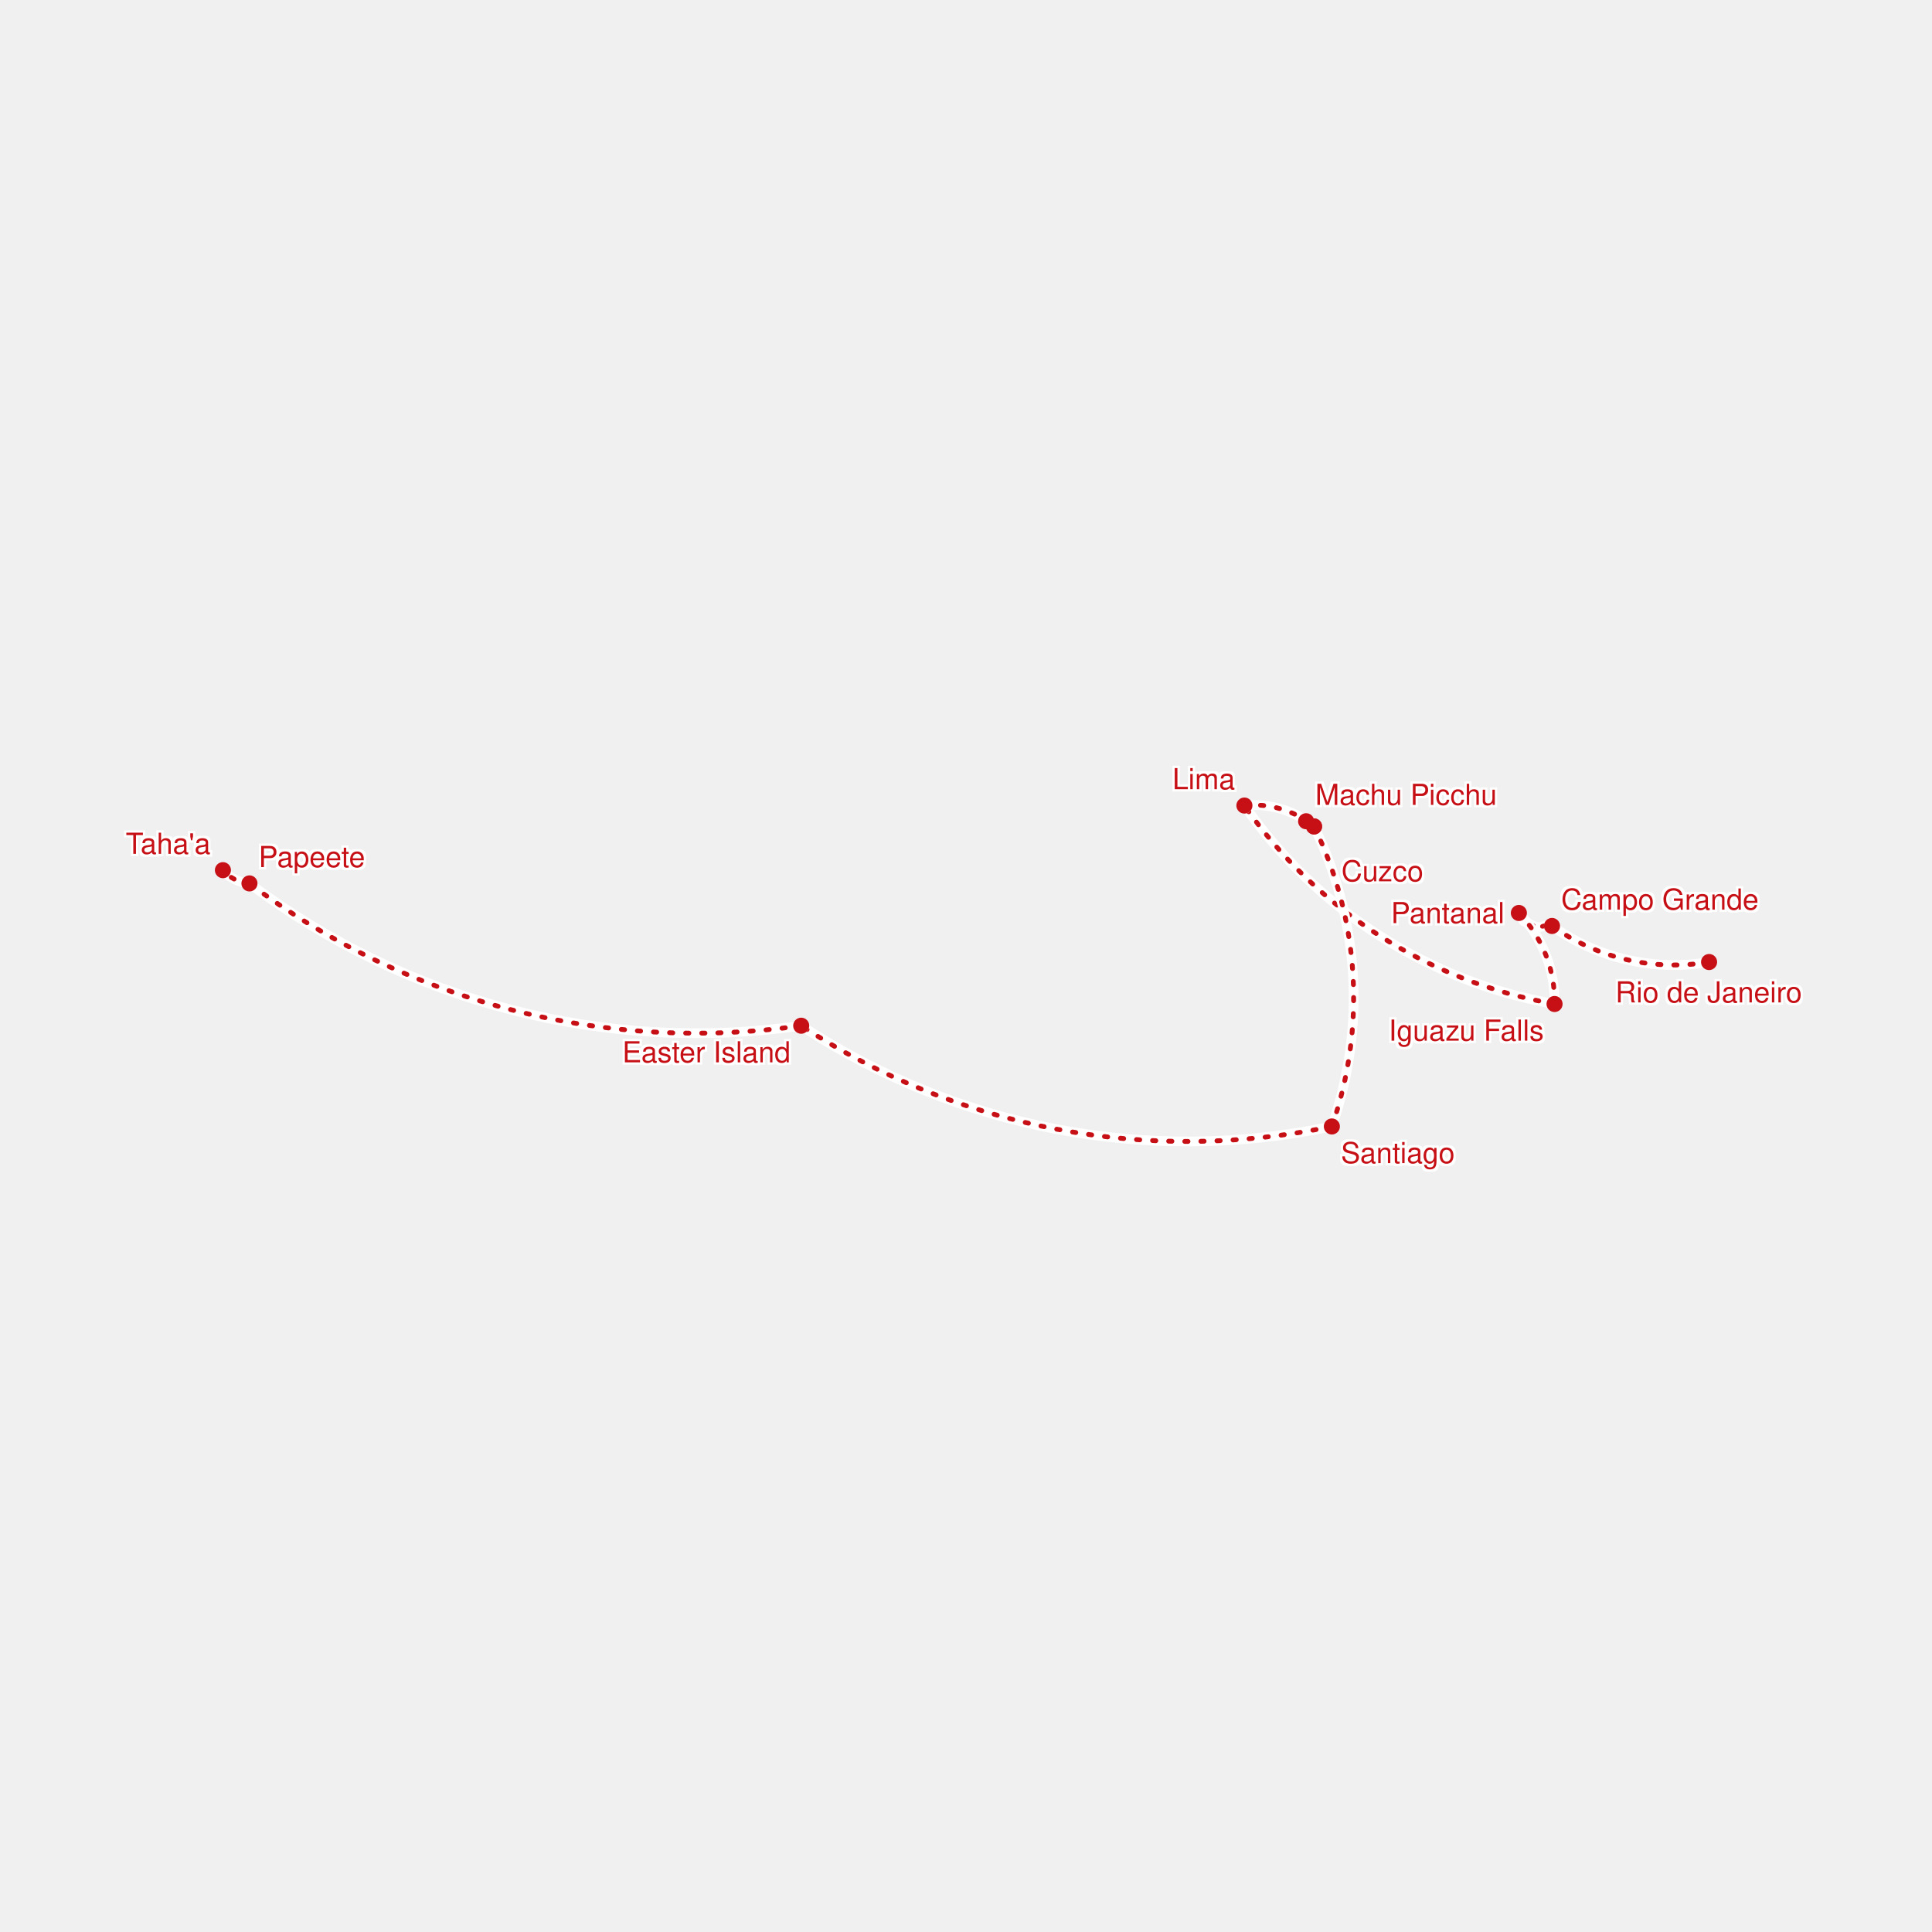
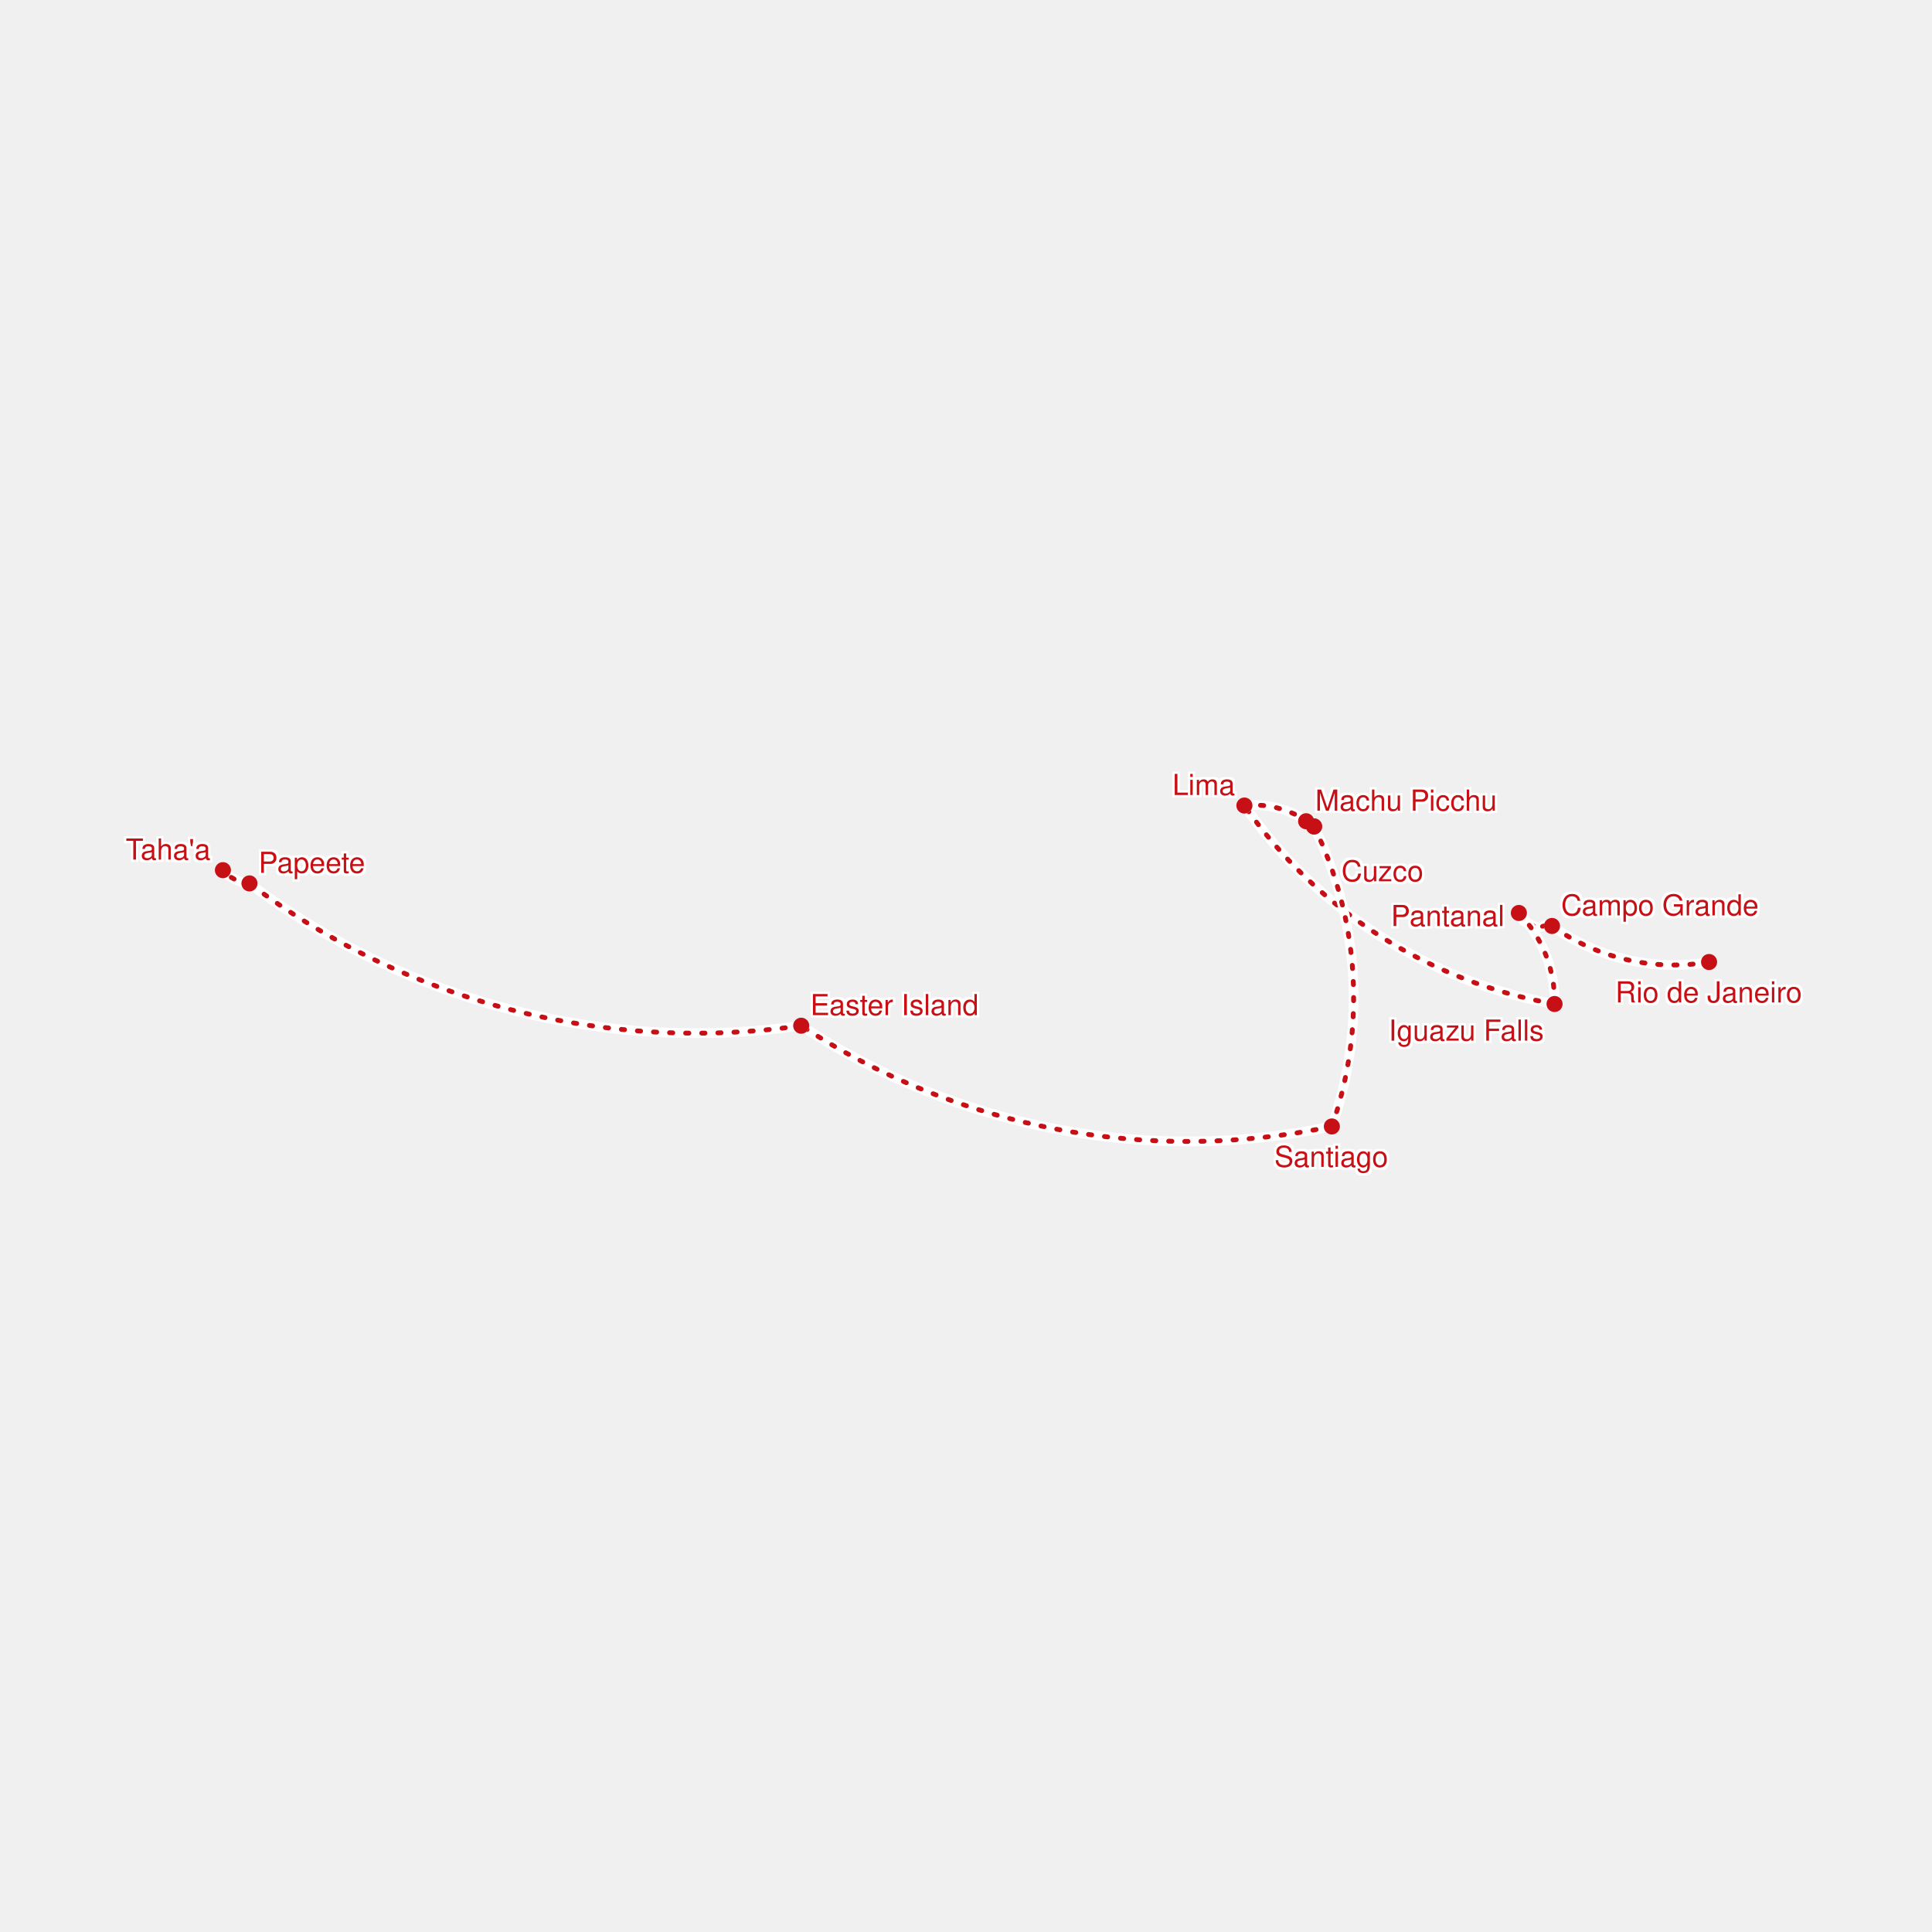
<svg xmlns="http://www.w3.org/2000/svg" version="1.1" viewBox="0 0 1200 1200">
  <style>
    .lineBackground {
      fill: none;
      stroke-width: 6;
      stroke: #FFFFFF;
      stroke-linejoin: round;
      stroke-linecap: round;
    }
  </style>
  <style>
    .line {
      fill: none;
      stroke-width: 3;
      stroke: #C61016;
      stroke-linejoin: round;
      stroke-dasharray: 6 6;
      stroke-linecap: round;
    }
  </style>
  <style>
    .flying {
      stroke-dasharray: 2 8;
    }
  </style>
  <style>
    .ferry {
      stroke-dasharray: 2 12;
    }
  </style>
  <style>
    .stage {
      r: 5;
      fill: #C61016;
    }
  </style>
  <style>
    .home {
      fill: #C61016;
    }
  </style>
  <style>
    .partialAttendance {
      opacity: 0.5;
    }
  </style>
  <style>
    .dayStop {
      r: 3.75;
      fill: none;
      stroke: #C61016;
      stroke-width: 2.5;
    }
  </style>
  <defs>
    <filter id="whiteOutlineEffect" width="200%" height="200%" x="-50%" y="-50%" color-interpolation-filters="sRGB">
      <feMorphology id="SvgjsFeMorphology1012" result="SvgjsFeMorphology1012" in="SourceAlpha" radius="1" operator="dilate" />
      <feColorMatrix id="SvgjsFeColorMatrix1013" result="SvgjsFeColorMatrix1013" in="SvgjsFeMorphology1012" values="-1 0 0 0 1 0 -1 0 0 1 0 0 -1 0 1 0 0 0 1 0" type="matrix" />
      <feMerge id="SvgjsFeMerge1014" result="SvgjsFeMerge1014" in="SourceGraphic">
        <feMergeNode id="SvgjsFeMergeNode1015" result="SvgjsFeMergeNode1015" in="SvgjsFeColorMatrix1013" />
        <feMergeNode id="SvgjsFeMergeNode1016" result="SvgjsFeMergeNode1016" in="SourceGraphic" />
      </feMerge>
    </filter>
    <mask id="SvgjsMask1017">
      <rect width="1200" height="1200" x="0" y="0" fill="white" />
      <circle r="5" cx="1061.538" cy="597.53" fill="black" />
      <circle r="5" cx="963.981" cy="575.134" fill="black" />
      <circle r="5" cx="943.397" cy="567.065" fill="black" />
      <circle r="5" cx="965.559" cy="623.603" fill="black" />
      <circle r="5" cx="772.929" cy="500.337" fill="black" />
      <circle r="5" cx="816.179" cy="513.315" fill="black" />
      <circle r="5" cx="811.255" cy="510.086" fill="black" />
      <circle r="5" cx="816.179" cy="513.315" fill="black" />
      <circle r="5" cx="827.241" cy="699.663" fill="black" />
      <circle r="5" cx="497.643" cy="637.089" fill="black" />
      <circle r="5" cx="154.943" cy="548.704" fill="black" />
      <circle r="5" cx="138.462" cy="540.477" fill="black" />
    </mask>
  </defs>
  <style>
    .label {
      font-family: Helvetica;
      font-size: 18px;
      fill: #C61016;
      filter: url(#whiteOutlineEffect);
    }
  </style>
  <style>
    .labelRect {
      display: none;
    }
  </style>
  <style>
    .elevationMarker {
      fill: #C61016;
    }
  </style>
  <path d="M1061.538 597.53A130.123 130.123 0 0 1 963.981 575.134 " class="lineBackground" />
  <path d="M1061.538 597.53A130.123 130.123 0 0 1 963.981 575.134 " class="line flying" mask="url(#SvgjsMask1017)" />
  <path d="M963.982 575.134L960.396 574.771L956.285 575.926L953.203 575.47L946.258 572.111L943.397 567.065 " class="lineBackground" />
  <path d="M963.982 575.134L960.396 574.771L956.285 575.926L953.203 575.47L946.258 572.111L943.397 567.065 " class="line driving" mask="url(#SvgjsMask1017)" />
  <path d="M943.397 567.065A78.944 78.944 0 0 1 965.559 623.603 " class="lineBackground" />
  <path d="M943.397 567.065A78.944 78.944 0 0 1 965.559 623.603 " class="line flying" mask="url(#SvgjsMask1017)" />
  <path d="M965.559 623.603A297.302 297.302 0 0 1 772.929 500.337 " class="lineBackground" />
  <path d="M965.559 623.603A297.302 297.302 0 0 1 772.929 500.337 " class="line flying" mask="url(#SvgjsMask1017)" />
  <path d="M772.929 500.337A58.702 58.702 0 0 1 816.179 513.315 " class="lineBackground" />
  <path d="M772.929 500.337A58.702 58.702 0 0 1 816.179 513.315 " class="line flying" mask="url(#SvgjsMask1017)" />
  <path d="M816.179 513.315L814.201 512.62L813.961 511.15L811.255 510.085 " class="lineBackground" />
  <path d="M816.179 513.315L814.201 512.62L813.961 511.15L811.255 510.085 " class="line transit" mask="url(#SvgjsMask1017)" />
  <path d="M811.255 510.085L813.146 510.624L814.566 512.68L816.179 513.315 " class="lineBackground" />
  <path d="M811.255 510.085L813.146 510.624L814.566 512.68L816.179 513.315 " class="line transit" mask="url(#SvgjsMask1017)" />
  <path d="M816.179 513.315A242.679 242.679 0 0 1 827.241 699.663 " class="lineBackground" />
  <path d="M816.179 513.315A242.679 242.679 0 0 1 827.241 699.663 " class="line flying" mask="url(#SvgjsMask1017)" />
  <path d="M827.241 699.663A436.131 436.131 0 0 1 497.643 637.089 " class="lineBackground" />
  <path d="M827.241 699.663A436.131 436.131 0 0 1 497.643 637.089 " class="line flying" mask="url(#SvgjsMask1017)" />
  <path d="M497.643 637.089A460.088 460.088 0 0 1 154.943 548.704 " class="lineBackground" />
  <path d="M497.643 637.089A460.088 460.088 0 0 1 154.943 548.704 " class="line flying" mask="url(#SvgjsMask1017)" />
  <path d="M154.943 548.704A23.946 23.946 0 0 1 138.462 540.477 " class="lineBackground" />
  <path d="M154.943 548.704A23.946 23.946 0 0 1 138.462 540.477 " class="line flying" mask="url(#SvgjsMask1017)" />
  <circle r="5" cx="1061.538" cy="597.53" class="stage" />
  <circle r="5" cx="963.981" cy="575.134" class="stage" />
  <circle r="5" cx="943.397" cy="567.065" class="stage" />
  <circle r="5" cx="965.559" cy="623.603" class="stage" />
  <circle r="5" cx="772.929" cy="500.337" class="stage" />
  <circle r="5" cx="816.179" cy="513.315" class="stage" />
  <circle r="5" cx="811.255" cy="510.086" class="stage" />
  <circle r="5" cx="816.179" cy="513.315" class="stage" />
  <circle r="5" cx="827.241" cy="699.663" class="stage" />
  <circle r="5" cx="497.643" cy="637.089" class="stage" />
  <circle r="5" cx="154.943" cy="548.704" class="stage" />
  <circle r="5" cx="138.462" cy="540.477" class="stage" />
-   <rect width="113.4" height="21.6" x="816.912" y="482.829" opacity="0.2" fill="green" class="labelRect" />
-   <text x="816.912" y="499.93" class="label">
+   <rect width="71.46" height="18" x="863.937" y="559.865" opacity="0.2" fill="green" class="labelRect" />
+   <text x="863.937" y="575.167" class="label">
+     <tspan dy="0" x="863.937">Pantanal</tspan>
+   </text>
+   <rect width="105.48" height="18" x="503.3" y="615.232" opacity="0.2" fill="green" class="labelRect" />
+   <text x="503.3" y="630.534" class="label">
+     <tspan dy="0" x="503.3">Easter Island</tspan>
+   </text>
+   <rect width="116.46" height="18" x="1003.308" y="607.33" opacity="0.2" fill="green" class="labelRect" />
+   <text x="1003.308" y="622.631" class="label">
+     <tspan dy="0" x="1003.308">Rio de Janeiro</tspan>
+   </text>
+   <rect width="39.06" height="18" x="728.212" y="478.48" opacity="0.2" fill="green" class="labelRect" />
+   <text x="728.212" y="493.781" class="label">
+     <tspan dy="0" x="728.212">Lima</tspan>
+   </text>
+   <rect width="97.38" height="18" x="862.522" y="631.06" opacity="0.2" fill="green" class="labelRect" />
+   <text x="862.522" y="646.362" class="label">
+     <tspan dy="0" x="862.522">Iguazu Falls</tspan>
+   </text>
+   <rect width="113.4" height="18" x="816.912" y="488.229" opacity="0.2" fill="green" class="labelRect" />
+   <text x="816.912" y="503.53" class="label">
    <tspan dy="0" x="816.912">Machu Picchu</tspan>
  </text>
-   <rect width="51.12" height="21.6" x="833.149" y="530.286" opacity="0.2" fill="green" class="labelRect" />
+   <rect width="67.5" height="18" x="160.6" y="526.847" opacity="0.2" fill="green" class="labelRect" />
+   <text x="160.6" y="542.149" class="label">
+     <tspan dy="0" x="160.6">Papeete</tspan>
+   </text>
+   <rect width="123.48" height="18" x="969.638" y="553.277" opacity="0.2" fill="green" class="labelRect" />
+   <text x="969.638" y="568.579" class="label">
+     <tspan dy="0" x="969.638">Campo Grande</tspan>
+   </text>
+   <rect width="71.46" height="18" x="791.511" y="709.463" opacity="0.2" fill="green" class="labelRect" />
+   <text x="791.511" y="724.765" class="label">
+     <tspan dy="0" x="791.511">Santiago</tspan>
+   </text>
+   <rect width="54.72" height="18" x="78.085" y="518.62" opacity="0.2" fill="green" class="labelRect" />
+   <text x="78.085" y="533.921" class="label">
+     <tspan dy="0" x="78.085">Taha'a</tspan>
+   </text>
+   <rect width="51.12" height="18" x="833.149" y="532.086" opacity="0.2" fill="green" class="labelRect" />
  <text x="833.149" y="547.387" class="label">
    <tspan dy="0" x="833.149">Cuzco</tspan>
  </text>
-   <rect width="71.46" height="21.6" x="863.937" y="556.265" opacity="0.2" fill="green" class="labelRect" />
-   <text x="863.937" y="573.367" class="label">
-     <tspan dy="0" x="863.937">Pantanal</tspan>
-   </text>
-   <rect width="116.46" height="21.6" x="1003.308" y="605.53" opacity="0.2" fill="green" class="labelRect" />
-   <text x="1003.308" y="622.631" class="label">
-     <tspan dy="0" x="1003.308">Rio de Janeiro</tspan>
-   </text>
-   <rect width="105.48" height="21.6" x="386.506" y="642.746" opacity="0.2" fill="green" class="labelRect" />
-   <text x="386.506" y="659.847" class="label">
-     <tspan dy="0" x="386.506">Easter Island</tspan>
-   </text>
-   <rect width="39.06" height="21.6" x="728.212" y="473.08" opacity="0.2" fill="green" class="labelRect" />
-   <text x="728.212" y="490.181" class="label">
-     <tspan dy="0" x="728.212">Lima</tspan>
-   </text>
-   <rect width="123.48" height="21.6" x="969.638" y="547.877" opacity="0.2" fill="green" class="labelRect" />
-   <text x="969.638" y="564.979" class="label">
-     <tspan dy="0" x="969.638">Campo Grande</tspan>
-   </text>
-   <rect width="97.38" height="21.6" x="862.522" y="629.26" opacity="0.2" fill="green" class="labelRect" />
-   <text x="862.522" y="646.362" class="label">
-     <tspan dy="0" x="862.522">Iguazu Falls</tspan>
-   </text>
-   <rect width="71.46" height="21.6" x="832.897" y="705.32" opacity="0.2" fill="green" class="labelRect" />
-   <text x="832.897" y="722.422" class="label">
-     <tspan dy="0" x="832.897">Santiago</tspan>
-   </text>
-   <rect width="54.72" height="21.6" x="78.085" y="513.22" opacity="0.2" fill="green" class="labelRect" />
-   <text x="78.085" y="530.321" class="label">
-     <tspan dy="0" x="78.085">Taha'a</tspan>
-   </text>
-   <rect width="67.5" height="21.6" x="160.6" y="521.447" opacity="0.2" fill="green" class="labelRect" />
-   <text x="160.6" y="538.549" class="label">
-     <tspan dy="0" x="160.6">Papeete</tspan>
-   </text>
</svg>
